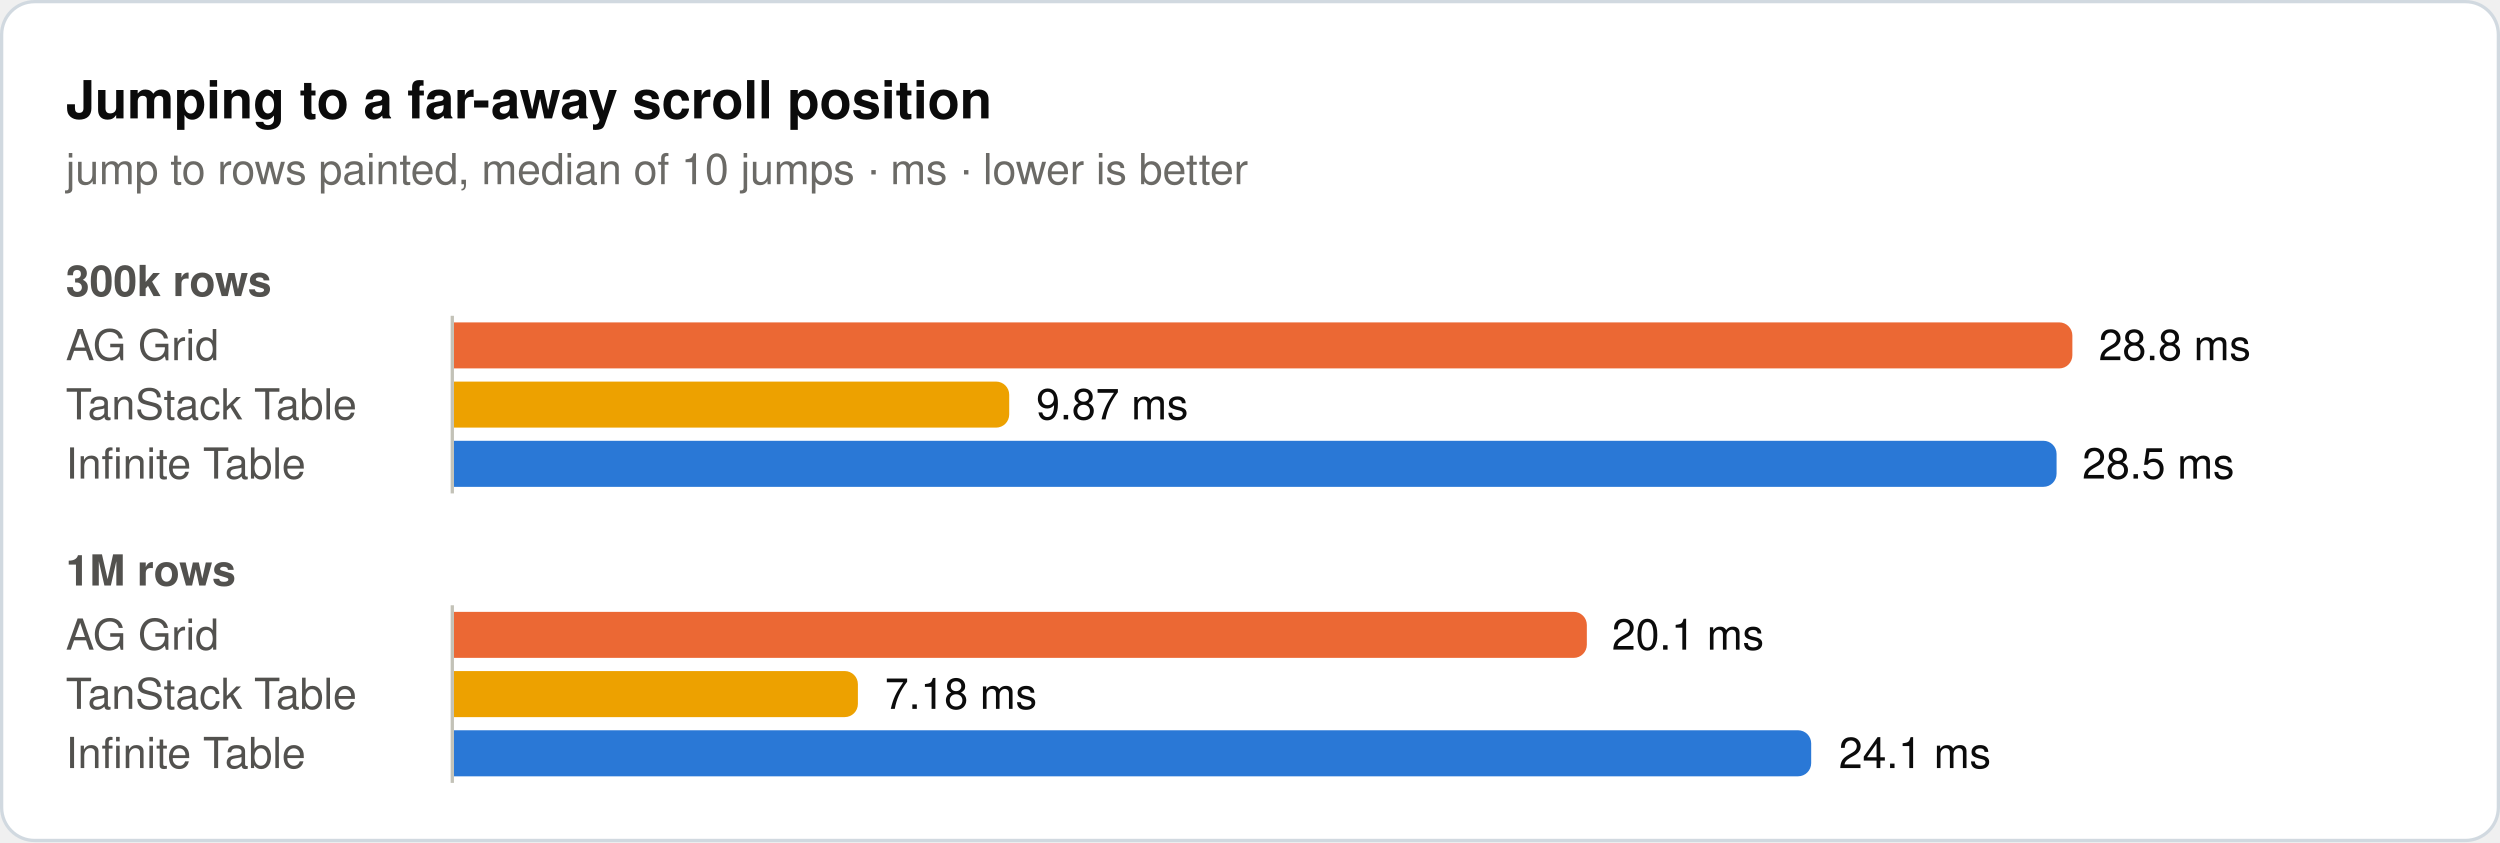
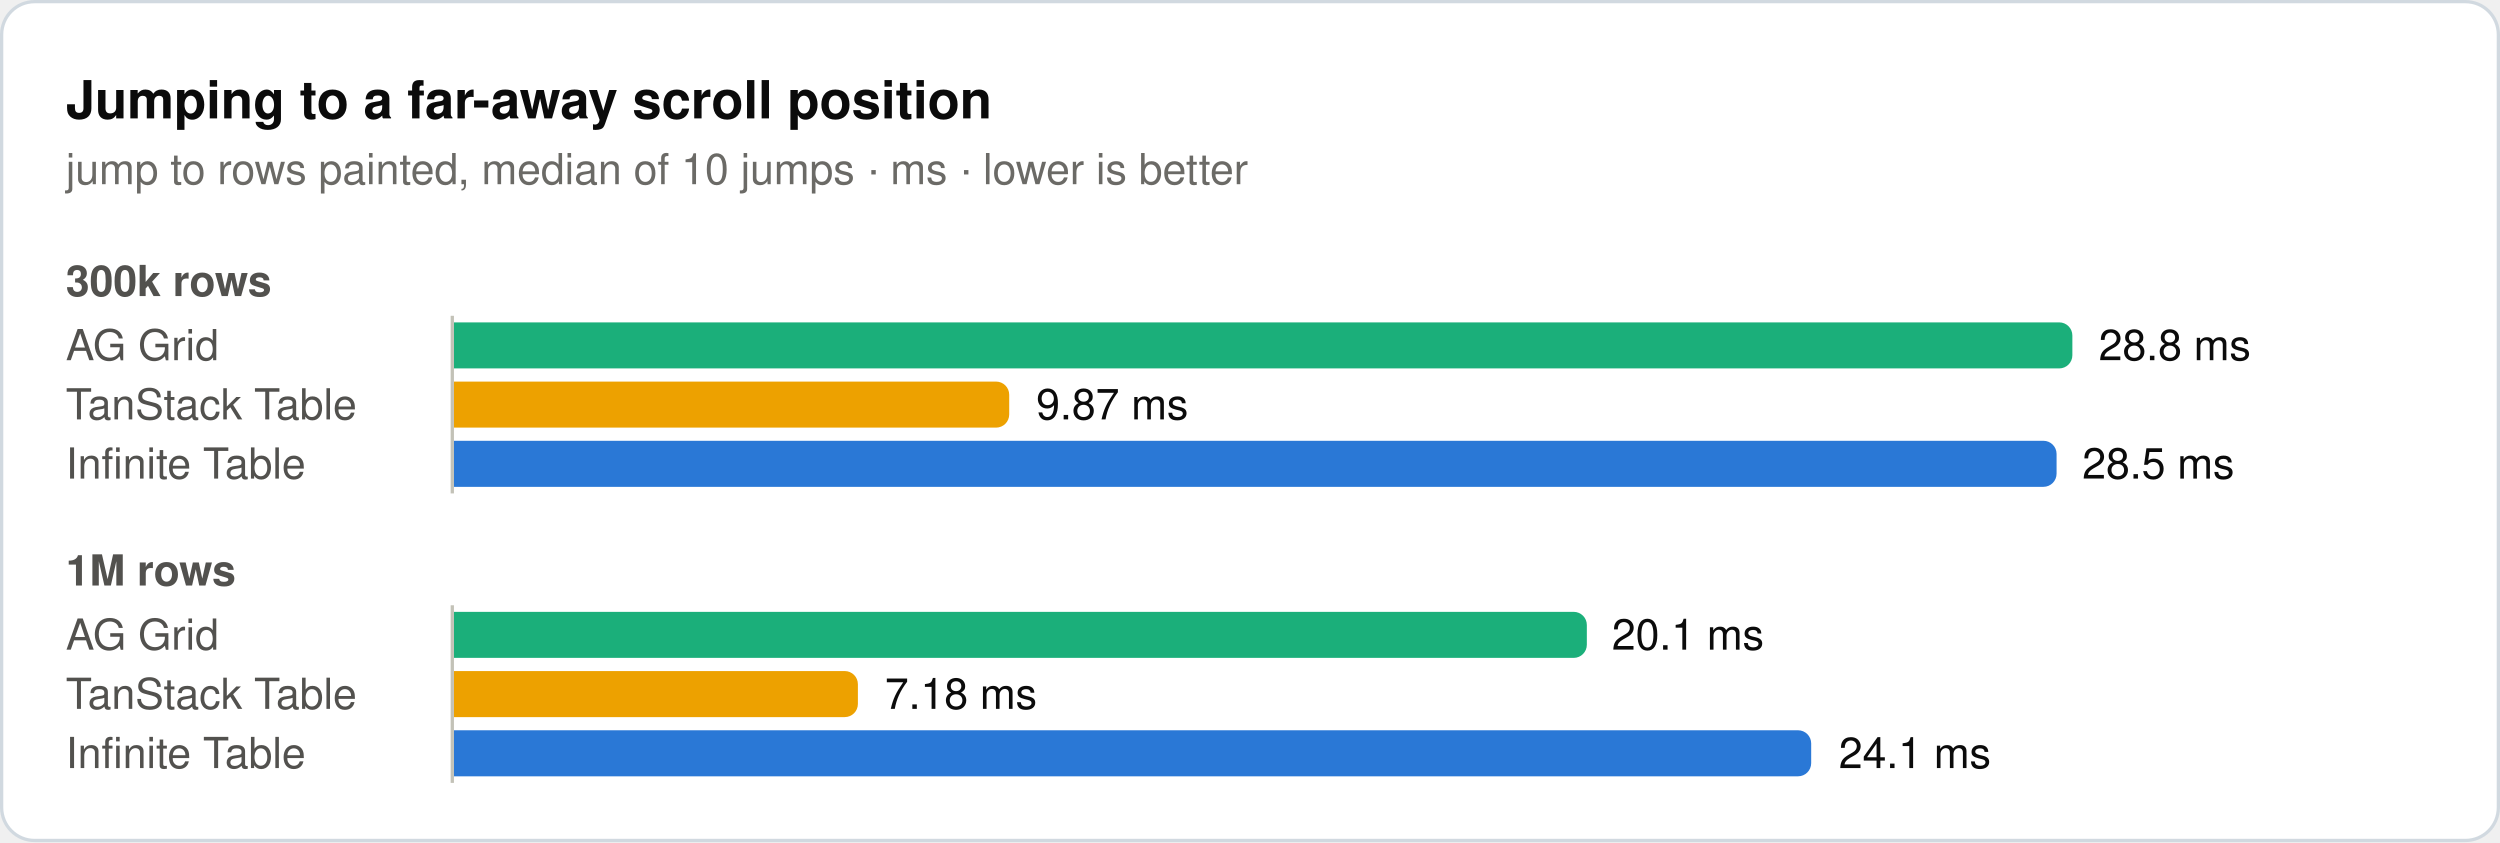
<svg xmlns="http://www.w3.org/2000/svg" width="760" height="256" viewBox="0 0 760 256" role="img">
  <rect x="0.5" y="0.5" width="759" height="255" rx="10" fill="#ffffff" stroke="#d1d9e0" />
  <text x="20" y="36" font-family="system-ui, -apple-system, 'Segoe UI', Helvetica, Arial, sans-serif" font-size="16" font-weight="600" fill="#0b0b0b">Jumping to a far-away scroll position</text>
  <text x="20" y="56" font-family="system-ui, -apple-system, 'Segoe UI', Helvetica, Arial, sans-serif" font-size="13" fill="#6b6a66">jump to rows painted, median of 10 jumps · ms · lower is better</text>
  <text x="20" y="90" font-family="system-ui, -apple-system, 'Segoe UI', Helvetica, Arial, sans-serif" font-size="13" font-weight="600" fill="#52514e">300k rows</text>
  <text x="20" y="109.5" font-family="system-ui, -apple-system, 'Segoe UI', Helvetica, Arial, sans-serif" font-size="13" fill="#52514e">AG Grid</text>
-   <path d="M138,98H626a4,4 0 0 1 4,4V108a4,4 0 0 1 -4,4H138Z" fill="#eb6834" />
+   <path d="M138,98H626a4,4 0 0 1 4,4V108a4,4 0 0 1 -4,4H138Z" fill="#1baf7a" />
  <text x="638" y="109.5" font-family="system-ui, -apple-system, 'Segoe UI', Helvetica, Arial, sans-serif" font-size="13" fill="#0b0b0b">28.8 ms</text>
  <text x="20" y="127.5" font-family="system-ui, -apple-system, 'Segoe UI', Helvetica, Arial, sans-serif" font-size="13" fill="#52514e">TanStack Table</text>
  <path d="M138,116H302.8a4,4 0 0 1 4,4V126a4,4 0 0 1 -4,4H138Z" fill="#eda100" />
  <text x="315" y="127.5" font-family="system-ui, -apple-system, 'Segoe UI', Helvetica, Arial, sans-serif" font-size="13" fill="#0b0b0b">9.87 ms</text>
  <text x="20" y="145.5" font-family="system-ui, -apple-system, 'Segoe UI', Helvetica, Arial, sans-serif" font-size="13" fill="#52514e">Infinite Table</text>
  <path d="M138,134H621.2a4,4 0 0 1 4,4V144a4,4 0 0 1 -4,4H138Z" fill="#2a78d6" />
  <text x="633" y="145.5" font-family="system-ui, -apple-system, 'Segoe UI', Helvetica, Arial, sans-serif" font-size="13" fill="#0b0b0b">28.5 ms</text>
  <line x1="137.5" y1="96" x2="137.5" y2="150" stroke="#c3c2b7" stroke-width="1" />
  <text x="20" y="178" font-family="system-ui, -apple-system, 'Segoe UI', Helvetica, Arial, sans-serif" font-size="13" font-weight="600" fill="#52514e">1M rows</text>
  <text x="20" y="197.5" font-family="system-ui, -apple-system, 'Segoe UI', Helvetica, Arial, sans-serif" font-size="13" fill="#52514e">AG Grid</text>
-   <path d="M138,186H478.4a4,4 0 0 1 4,4V196a4,4 0 0 1 -4,4H138Z" fill="#eb6834" />
+   <path d="M138,186H478.4a4,4 0 0 1 4,4V196a4,4 0 0 1 -4,4H138Z" fill="#1baf7a" />
  <text x="490" y="197.5" font-family="system-ui, -apple-system, 'Segoe UI', Helvetica, Arial, sans-serif" font-size="13" fill="#0b0b0b">20.1 ms</text>
  <text x="20" y="215.5" font-family="system-ui, -apple-system, 'Segoe UI', Helvetica, Arial, sans-serif" font-size="13" fill="#52514e">TanStack Table</text>
  <path d="M138,204H256.8a4,4 0 0 1 4,4V214a4,4 0 0 1 -4,4H138Z" fill="#eda100" />
  <text x="269" y="215.5" font-family="system-ui, -apple-system, 'Segoe UI', Helvetica, Arial, sans-serif" font-size="13" fill="#0b0b0b">7.18 ms</text>
  <text x="20" y="233.5" font-family="system-ui, -apple-system, 'Segoe UI', Helvetica, Arial, sans-serif" font-size="13" fill="#52514e">Infinite Table</text>
  <path d="M138,222H546.6a4,4 0 0 1 4,4V232a4,4 0 0 1 -4,4H138Z" fill="#2a78d6" />
  <text x="559" y="233.5" font-family="system-ui, -apple-system, 'Segoe UI', Helvetica, Arial, sans-serif" font-size="13" fill="#0b0b0b">24.1 ms</text>
  <line x1="137.5" y1="184" x2="137.5" y2="238" stroke="#c3c2b7" stroke-width="1" />
</svg>
